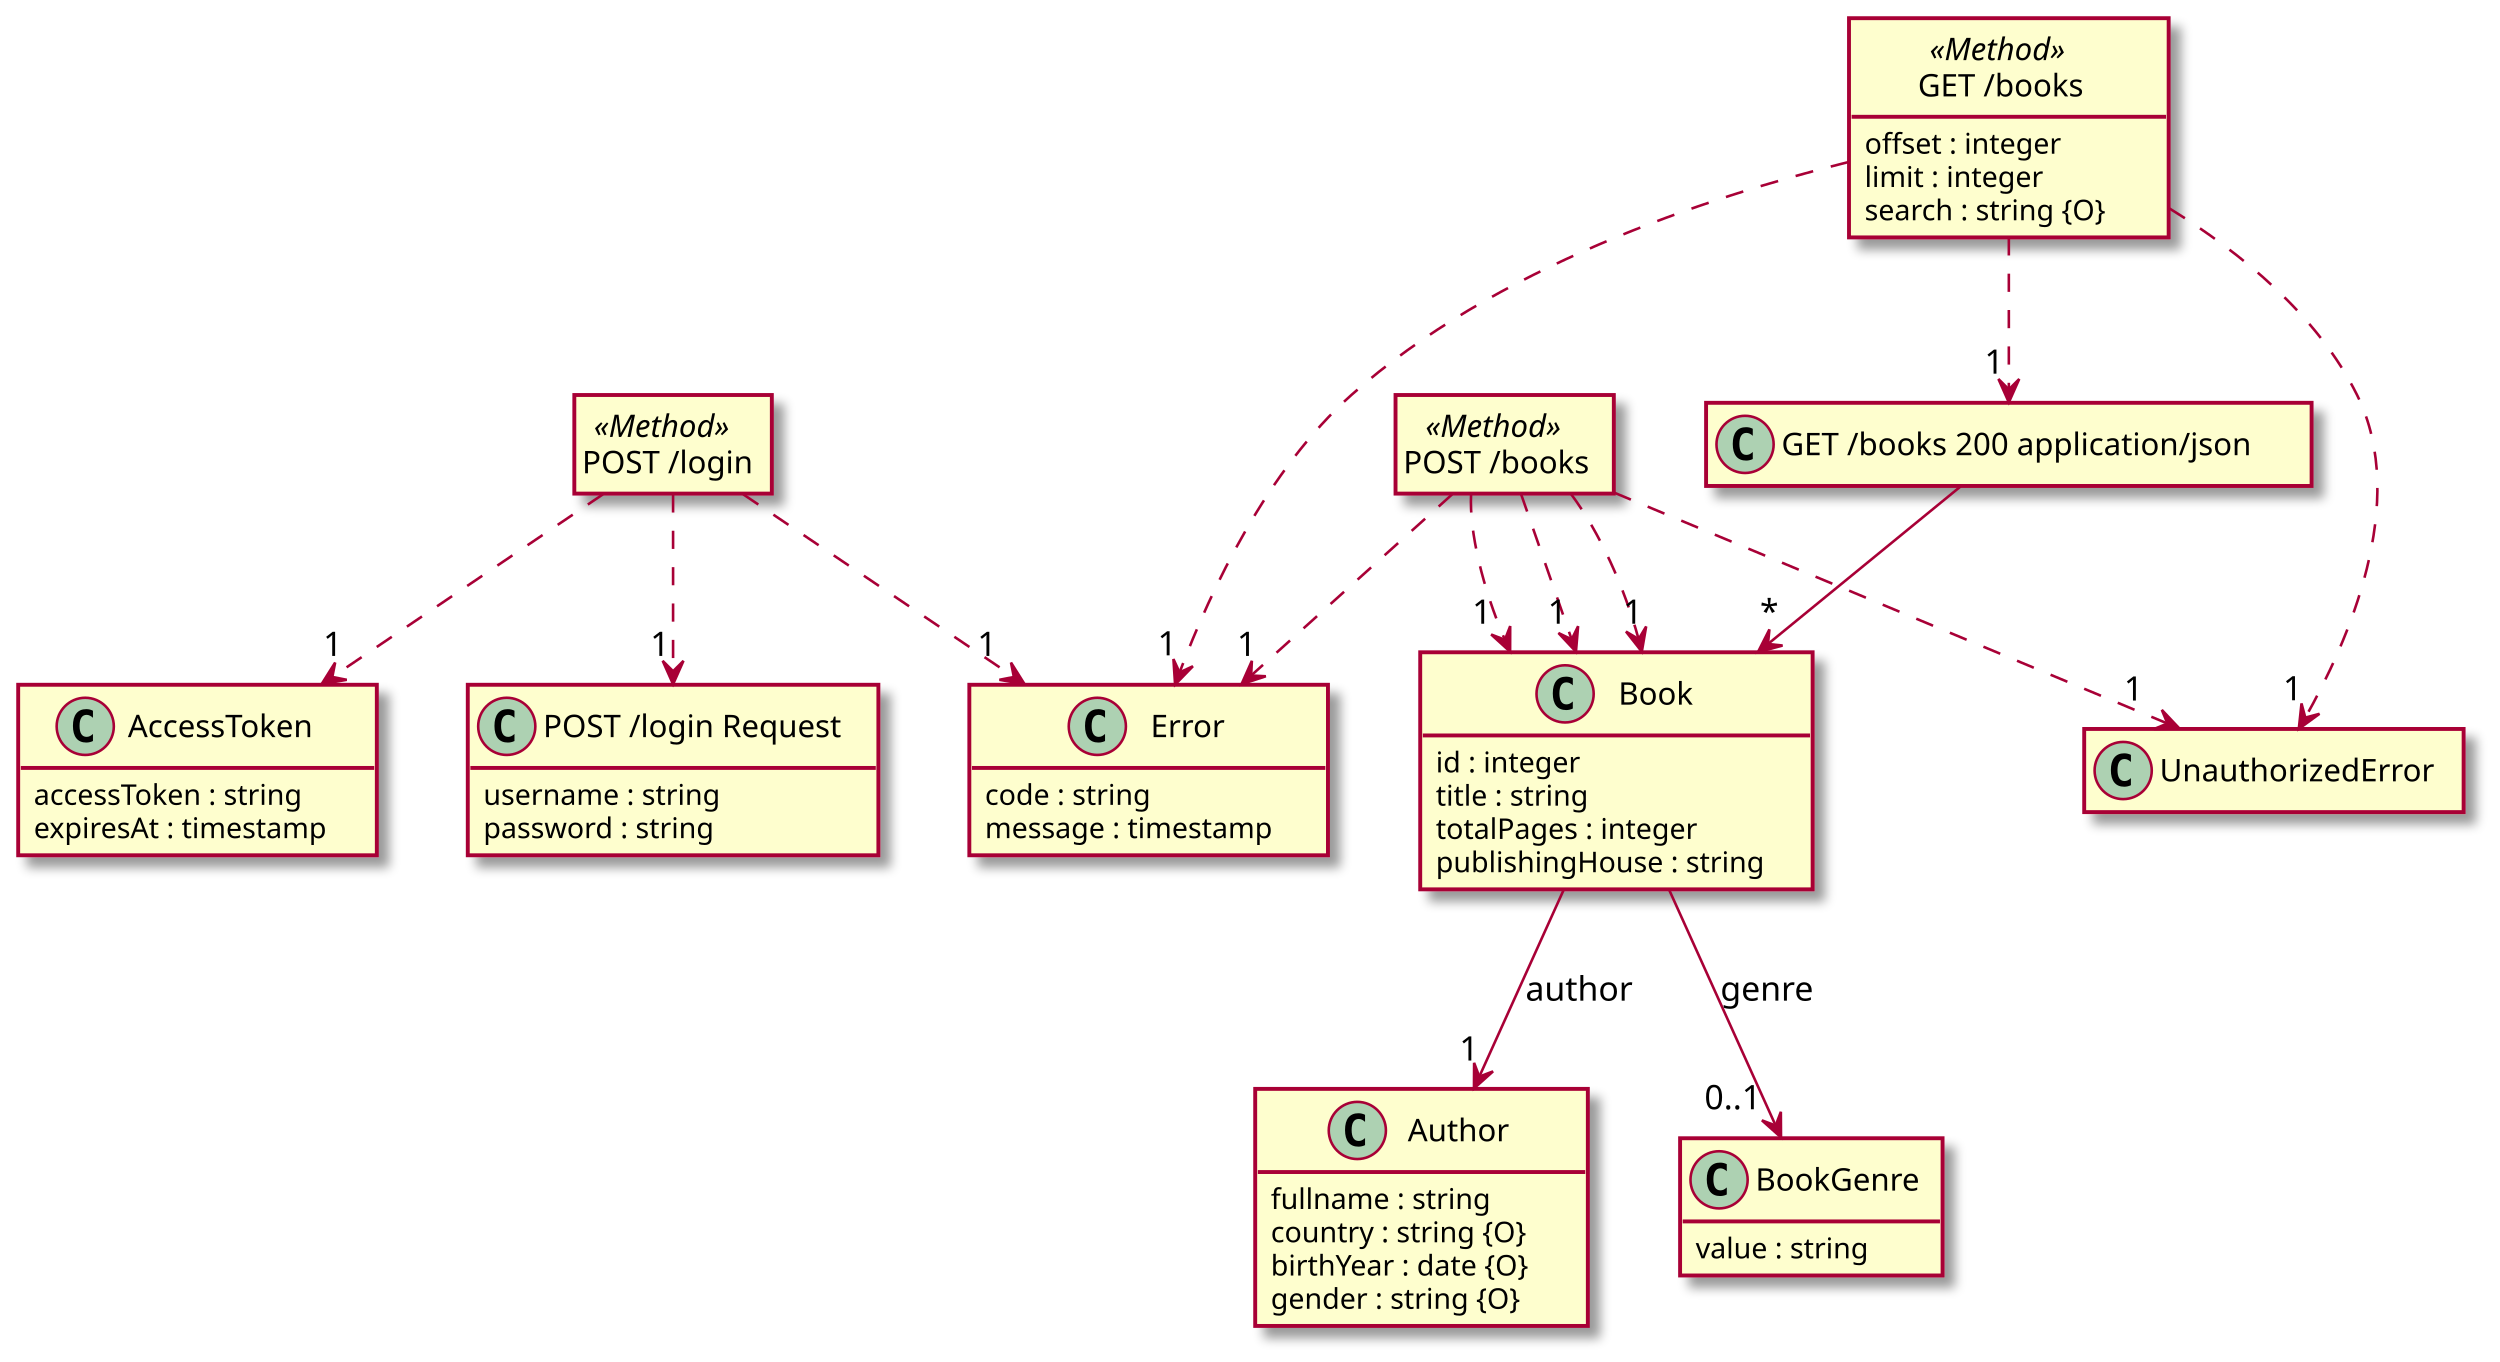
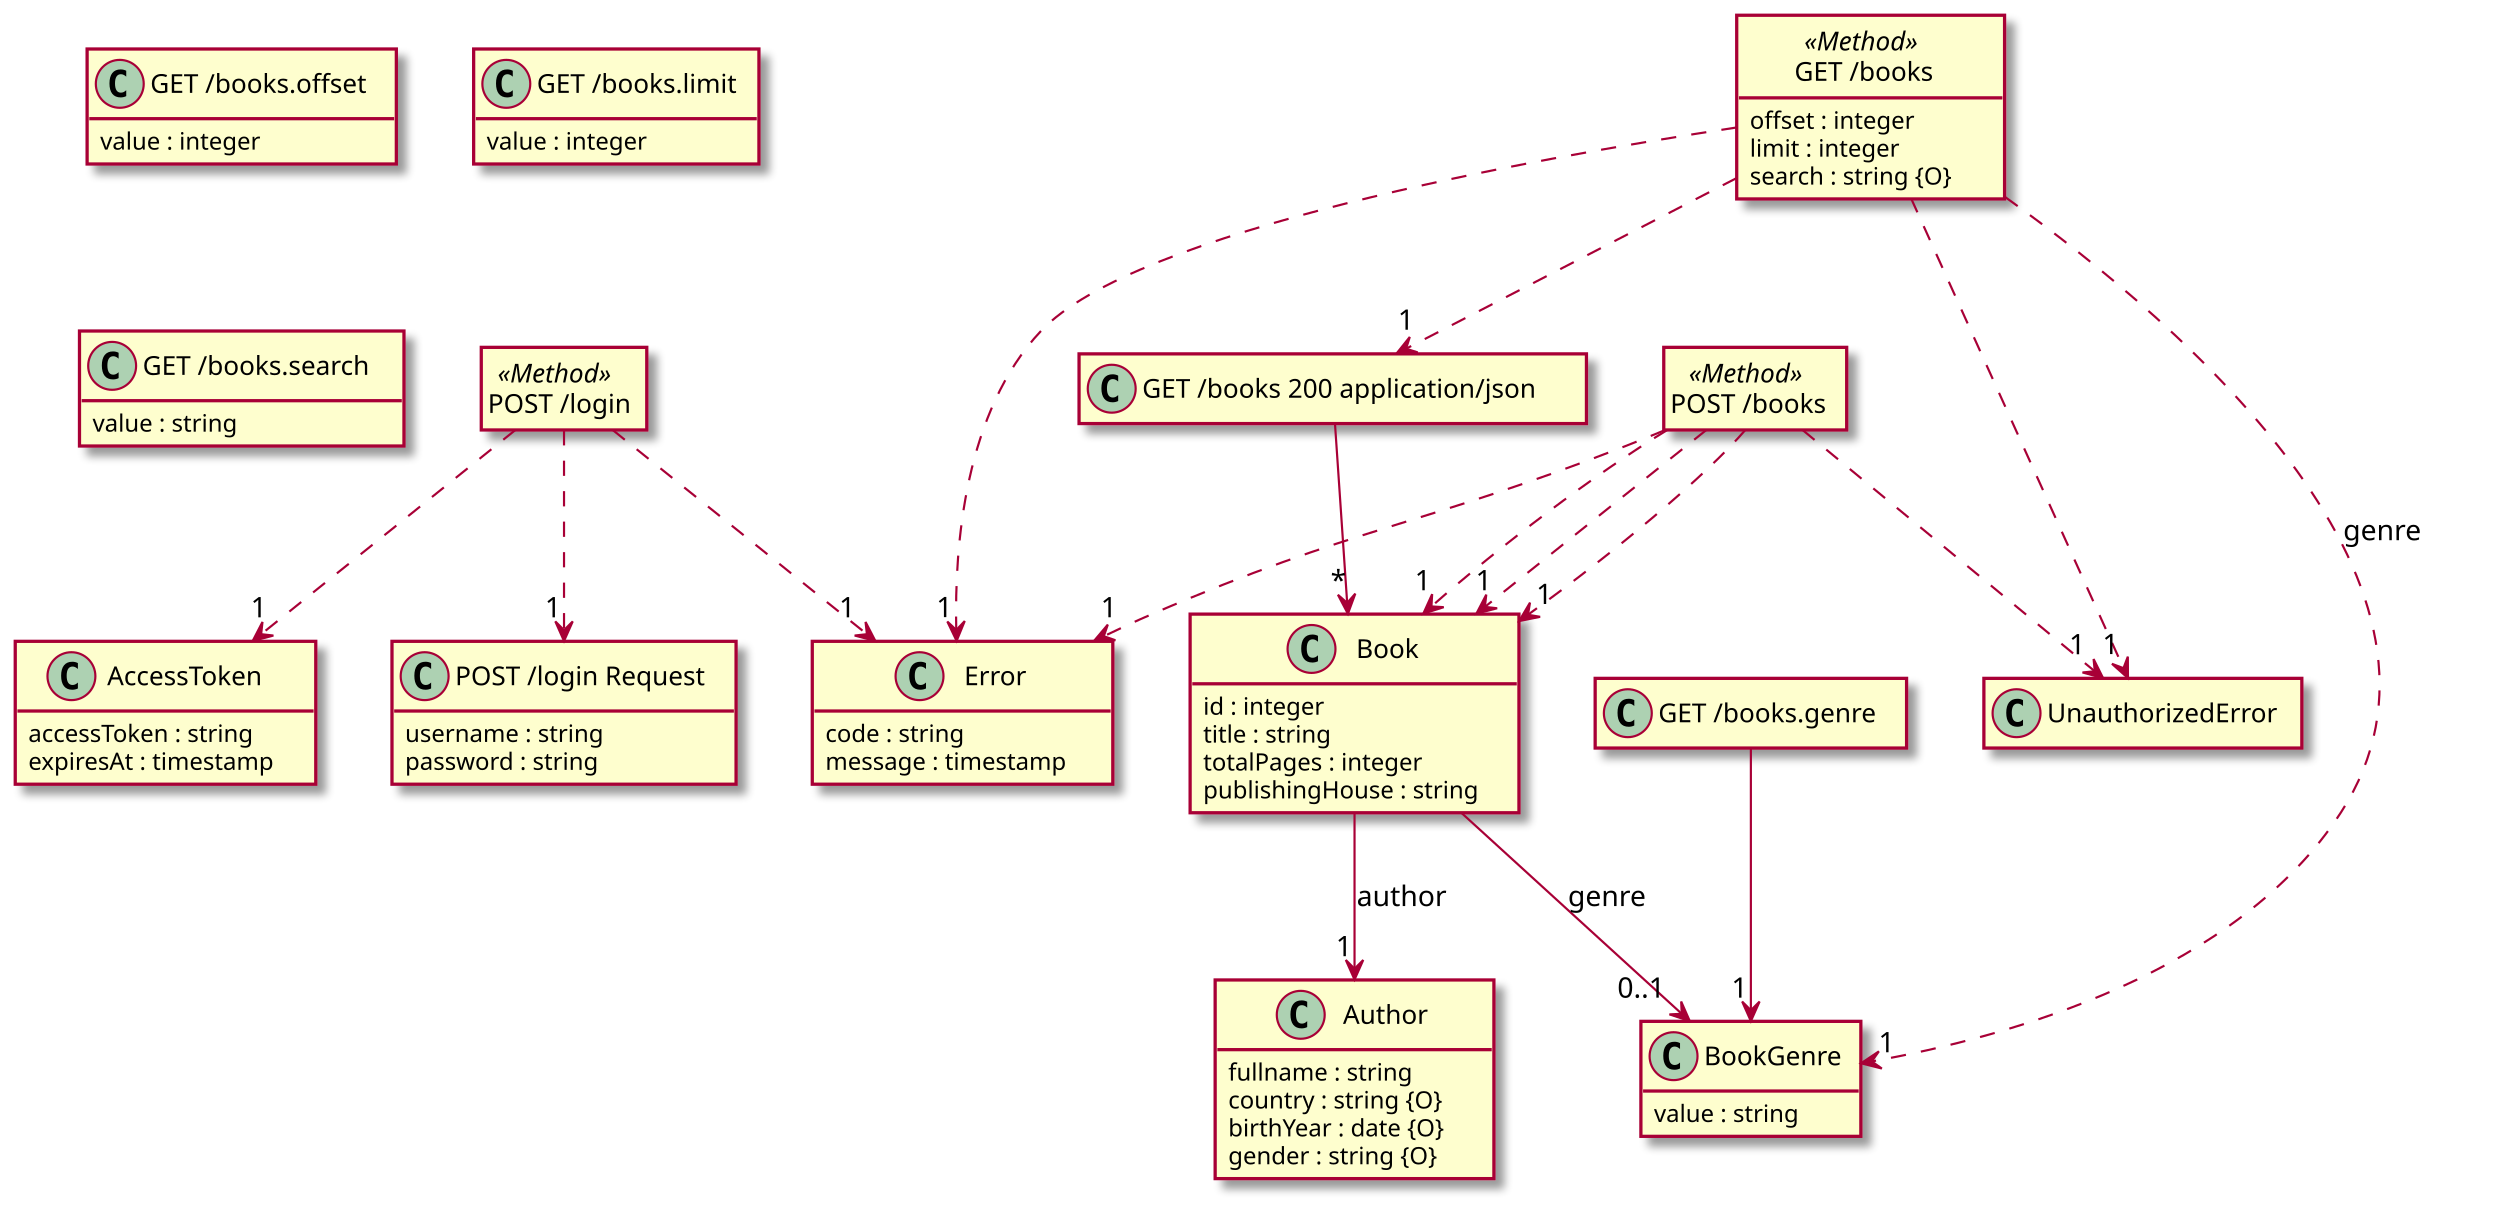
- <svg xmlns="http://www.w3.org/2000/svg" contentScriptType="application/ecmascript" contentStyleType="text/css" height="524px" preserveAspectRatio="none" style="width:962px;height:524px;" version="1.1" viewBox="0 0 962 524" width="962px" zoomAndPan="magnify">
+ <svg xmlns="http://www.w3.org/2000/svg" contentScriptType="application/ecmascript" contentStyleType="text/css" height="555px" preserveAspectRatio="none" style="width:1148px;height:555px;" version="1.1" viewBox="0 0 1148 555" width="1148px" zoomAndPan="magnify">
  <defs>
-     <filter height="300%" id="f1mwqebsys7y8i" width="300%" x="-1" y="-1">
+     <filter height="300%" id="f1wfif6u8nr8bm" width="300%" x="-1" y="-1">
      <feGaussianBlur result="blurOut" stdDeviation="2.0" />
      <feColorMatrix in="blurOut" result="blurOut2" type="matrix" values="0 0 0 0 0 0 0 0 0 0 0 0 0 0 0 0 0 0 .4 0" />
      <feOffset dx="4.0" dy="4.0" in="blurOut2" result="blurOut3" />
      <feBlend in="SourceGraphic" in2="blurOut3" mode="normal" />
    </filter>
  </defs>
  <g>
-     <rect codeLine="6" fill="#FEFECE" filter="url(#f1mwqebsys7y8i)" height="65.609" id="AccessToken" style="stroke:#A80036;stroke-width:1.5;" width="138" x="7" y="263.5" />
-     <ellipse cx="32.8" cy="279.5" fill="#ADD1B2" rx="11" ry="11" style="stroke:#A80036;stroke-width:1.0;" />
-     <path d="M35.769,285.141 Q35.191,285.438 34.55,285.578 Q33.909,285.734 33.206,285.734 Q30.706,285.734 29.378,284.094 Q28.066,282.438 28.066,279.312 Q28.066,276.188 29.378,274.531 Q30.706,272.875 33.206,272.875 Q33.909,272.875 34.55,273.031 Q35.206,273.188 35.769,273.484 L35.769,276.203 Q35.144,275.625 34.55,275.359 Q33.956,275.078 33.331,275.078 Q31.988,275.078 31.3,276.156 Q30.613,277.219 30.613,279.312 Q30.613,281.406 31.3,282.484 Q31.988,283.547 33.331,283.547 Q33.956,283.547 34.55,283.281 Q35.144,283 35.769,282.422 L35.769,285.141 Z " fill="#000000" />
-     <text fill="#000000" font-family="sans-serif" font-size="12" lengthAdjust="spacing" textLength="82" x="49.2" y="283.654">AccessToken</text>
-     <line style="stroke:#A80036;stroke-width:1.5;" x1="8" x2="144" y1="295.5" y2="295.5" />
-     <text fill="#000000" font-family="sans-serif" font-size="11" lengthAdjust="spacing" textLength="119" x="13" y="309.71">accessToken : string</text>
-     <text fill="#000000" font-family="sans-serif" font-size="11" lengthAdjust="spacing" textLength="126" x="13" y="322.515">expiresAt : timestamp</text>
-     <rect codeLine="11" fill="#FEFECE" filter="url(#f1mwqebsys7y8i)" height="65.609" id="Error" style="stroke:#A80036;stroke-width:1.5;" width="138" x="373" y="263.5" />
-     <ellipse cx="422.25" cy="279.5" fill="#ADD1B2" rx="11" ry="11" style="stroke:#A80036;stroke-width:1.0;" />
-     <path d="M425.219,285.141 Q424.641,285.438 424,285.578 Q423.359,285.734 422.656,285.734 Q420.156,285.734 418.828,284.094 Q417.516,282.438 417.516,279.312 Q417.516,276.188 418.828,274.531 Q420.156,272.875 422.656,272.875 Q423.359,272.875 424,273.031 Q424.656,273.188 425.219,273.484 L425.219,276.203 Q424.594,275.625 424,275.359 Q423.406,275.078 422.781,275.078 Q421.438,275.078 420.75,276.156 Q420.062,277.219 420.062,279.312 Q420.062,281.406 420.75,282.484 Q421.438,283.547 422.781,283.547 Q423.406,283.547 424,283.281 Q424.594,283 425.219,282.422 L425.219,285.141 Z " fill="#000000" />
-     <text fill="#000000" font-family="sans-serif" font-size="12" lengthAdjust="spacing" textLength="31" x="442.75" y="283.654">Error</text>
-     <line style="stroke:#A80036;stroke-width:1.5;" x1="374" x2="510" y1="295.5" y2="295.5" />
-     <text fill="#000000" font-family="sans-serif" font-size="11" lengthAdjust="spacing" textLength="72" x="379" y="309.71">code : string</text>
-     <text fill="#000000" font-family="sans-serif" font-size="11" lengthAdjust="spacing" textLength="126" x="379" y="322.515">message : timestamp</text>
-     <rect codeLine="16" fill="#FEFECE" filter="url(#f1mwqebsys7y8i)" height="91.219" id="Author" style="stroke:#A80036;stroke-width:1.5;" width="128" x="483" y="419" />
-     <ellipse cx="522.3" cy="435" fill="#ADD1B2" rx="11" ry="11" style="stroke:#A80036;stroke-width:1.0;" />
-     <path d="M525.269,440.641 Q524.691,440.938 524.05,441.078 Q523.409,441.234 522.706,441.234 Q520.206,441.234 518.878,439.594 Q517.566,437.938 517.566,434.812 Q517.566,431.688 518.878,430.031 Q520.206,428.375 522.706,428.375 Q523.409,428.375 524.05,428.531 Q524.706,428.688 525.269,428.984 L525.269,431.703 Q524.644,431.125 524.05,430.859 Q523.456,430.578 522.831,430.578 Q521.487,430.578 520.8,431.656 Q520.112,432.719 520.112,434.812 Q520.112,436.906 520.8,437.984 Q521.487,439.047 522.831,439.047 Q523.456,439.047 524.05,438.781 Q524.644,438.5 525.269,437.922 L525.269,440.641 Z " fill="#000000" />
-     <text fill="#000000" font-family="sans-serif" font-size="12" lengthAdjust="spacing" textLength="42" x="541.7" y="439.154">Author</text>
-     <line style="stroke:#A80036;stroke-width:1.5;" x1="484" x2="610" y1="451" y2="451" />
-     <text fill="#000000" font-family="sans-serif" font-size="11" lengthAdjust="spacing" textLength="94" x="489" y="465.21">fullname : string</text>
-     <text fill="#000000" font-family="sans-serif" font-size="11" lengthAdjust="spacing" textLength="114" x="489" y="478.015">country : string {O}</text>
-     <text fill="#000000" font-family="sans-serif" font-size="11" lengthAdjust="spacing" textLength="116" x="489" y="490.82">birthYear : date {O}</text>
-     <text fill="#000000" font-family="sans-serif" font-size="11" lengthAdjust="spacing" textLength="112" x="489" y="503.625">gender : string {O}</text>
-     <rect codeLine="23" fill="#FEFECE" filter="url(#f1mwqebsys7y8i)" height="52.805" id="BookGenre" style="stroke:#A80036;stroke-width:1.5;" width="101" x="646.5" y="438" />
-     <ellipse cx="661.5" cy="454" fill="#ADD1B2" rx="11" ry="11" style="stroke:#A80036;stroke-width:1.0;" />
-     <path d="M664.469,459.641 Q663.891,459.938 663.25,460.078 Q662.609,460.234 661.906,460.234 Q659.406,460.234 658.078,458.594 Q656.766,456.938 656.766,453.812 Q656.766,450.688 658.078,449.031 Q659.406,447.375 661.906,447.375 Q662.609,447.375 663.25,447.531 Q663.906,447.688 664.469,447.984 L664.469,450.703 Q663.844,450.125 663.25,449.859 Q662.656,449.578 662.031,449.578 Q660.688,449.578 660,450.656 Q659.312,451.719 659.312,453.812 Q659.312,455.906 660,456.984 Q660.688,458.047 662.031,458.047 Q662.656,458.047 663.25,457.781 Q663.844,457.5 664.469,456.922 L664.469,459.641 Z " fill="#000000" />
-     <text fill="#000000" font-family="sans-serif" font-size="12" lengthAdjust="spacing" textLength="69" x="675.5" y="458.154">BookGenre</text>
-     <line style="stroke:#A80036;stroke-width:1.5;" x1="647.5" x2="746.5" y1="470" y2="470" />
-     <text fill="#000000" font-family="sans-serif" font-size="11" lengthAdjust="spacing" textLength="75" x="652.5" y="484.21">value : string</text>
-     <rect codeLine="27" fill="#FEFECE" filter="url(#f1mwqebsys7y8i)" height="91.219" id="Book" style="stroke:#A80036;stroke-width:1.5;" width="151" x="546.5" y="251" />
-     <ellipse cx="602.25" cy="267" fill="#ADD1B2" rx="11" ry="11" style="stroke:#A80036;stroke-width:1.0;" />
-     <path d="M605.219,272.641 Q604.641,272.938 604,273.078 Q603.359,273.234 602.656,273.234 Q600.156,273.234 598.828,271.594 Q597.516,269.938 597.516,266.812 Q597.516,263.688 598.828,262.031 Q600.156,260.375 602.656,260.375 Q603.359,260.375 604,260.531 Q604.656,260.688 605.219,260.984 L605.219,263.703 Q604.594,263.125 604,262.859 Q603.406,262.578 602.781,262.578 Q601.438,262.578 600.75,263.656 Q600.062,264.719 600.062,266.812 Q600.062,268.906 600.75,269.984 Q601.438,271.047 602.781,271.047 Q603.406,271.047 604,270.781 Q604.594,270.5 605.219,269.922 L605.219,272.641 Z " fill="#000000" />
-     <text fill="#000000" font-family="sans-serif" font-size="12" lengthAdjust="spacing" textLength="31" x="622.75" y="271.154">Book</text>
-     <line style="stroke:#A80036;stroke-width:1.5;" x1="547.5" x2="696.5" y1="283" y2="283" />
-     <text fill="#000000" font-family="sans-serif" font-size="11" lengthAdjust="spacing" textLength="62" x="552.5" y="297.21">id : integer</text>
-     <text fill="#000000" font-family="sans-serif" font-size="11" lengthAdjust="spacing" textLength="66" x="552.5" y="310.015">title : string</text>
-     <text fill="#000000" font-family="sans-serif" font-size="11" lengthAdjust="spacing" textLength="112" x="552.5" y="322.82">totalPages : integer</text>
-     <text fill="#000000" font-family="sans-serif" font-size="11" lengthAdjust="spacing" textLength="139" x="552.5" y="335.625">publishingHouse : string</text>
-     <rect codeLine="34" fill="#FEFECE" filter="url(#f1mwqebsys7y8i)" height="37.938" id="POST /login" style="stroke:#A80036;stroke-width:1.5;" width="76" x="221" y="152" />
-     <text fill="#000000" font-family="sans-serif" font-size="12" font-style="italic" lengthAdjust="spacing" textLength="61" x="228.5" y="168.139">«Method»</text>
-     <text fill="#000000" font-family="sans-serif" font-size="12" lengthAdjust="spacing" textLength="70" x="224" y="182.107">POST /login</text>
-     <rect codeLine="37" fill="#FEFECE" filter="url(#f1mwqebsys7y8i)" height="65.609" id="POST /login Request" style="stroke:#A80036;stroke-width:1.5;" width="158" x="180" y="263.5" />
-     <ellipse cx="195" cy="279.5" fill="#ADD1B2" rx="11" ry="11" style="stroke:#A80036;stroke-width:1.0;" />
-     <path d="M197.969,285.141 Q197.391,285.438 196.75,285.578 Q196.109,285.734 195.406,285.734 Q192.906,285.734 191.578,284.094 Q190.266,282.438 190.266,279.312 Q190.266,276.188 191.578,274.531 Q192.906,272.875 195.406,272.875 Q196.109,272.875 196.75,273.031 Q197.406,273.188 197.969,273.484 L197.969,276.203 Q197.344,275.625 196.75,275.359 Q196.156,275.078 195.531,275.078 Q194.188,275.078 193.5,276.156 Q192.812,277.219 192.812,279.312 Q192.812,281.406 193.5,282.484 Q194.188,283.547 195.531,283.547 Q196.156,283.547 196.75,283.281 Q197.344,283 197.969,282.422 L197.969,285.141 Z " fill="#000000" />
-     <text fill="#000000" font-family="sans-serif" font-size="12" lengthAdjust="spacing" textLength="126" x="209" y="283.654">POST /login Request</text>
-     <line style="stroke:#A80036;stroke-width:1.5;" x1="181" x2="337" y1="295.5" y2="295.5" />
-     <text fill="#000000" font-family="sans-serif" font-size="11" lengthAdjust="spacing" textLength="103" x="186" y="309.71">username : string</text>
-     <text fill="#000000" font-family="sans-serif" font-size="11" lengthAdjust="spacing" textLength="101" x="186" y="322.515">password : string</text>
-     <rect codeLine="42" fill="#FEFECE" filter="url(#f1mwqebsys7y8i)" height="84.352" id="GET /books" style="stroke:#A80036;stroke-width:1.5;" width="123" x="711.5" y="7" />
-     <text fill="#000000" font-family="sans-serif" font-size="12" font-style="italic" lengthAdjust="spacing" textLength="61" x="742.5" y="23.139">«Method»</text>
-     <text fill="#000000" font-family="sans-serif" font-size="12" lengthAdjust="spacing" textLength="70" x="738" y="37.107">GET /books</text>
-     <line style="stroke:#A80036;stroke-width:1.5;" x1="712.5" x2="833.5" y1="44.938" y2="44.938" />
-     <text fill="#000000" font-family="sans-serif" font-size="11" lengthAdjust="spacing" textLength="85" x="717.5" y="59.148">offset : integer</text>
-     <text fill="#000000" font-family="sans-serif" font-size="11" lengthAdjust="spacing" textLength="76" x="717.5" y="71.953">limit : integer</text>
-     <text fill="#000000" font-family="sans-serif" font-size="11" lengthAdjust="spacing" textLength="111" x="717.5" y="84.757">search : string {O}</text>
-     <rect codeLine="48" fill="#FEFECE" filter="url(#f1mwqebsys7y8i)" height="32" id="GET /books 200 application/json" style="stroke:#A80036;stroke-width:1.5;" width="233" x="656.5" y="155" />
-     <ellipse cx="671.5" cy="171" fill="#ADD1B2" rx="11" ry="11" style="stroke:#A80036;stroke-width:1.0;" />
-     <path d="M674.469,176.641 Q673.891,176.938 673.25,177.078 Q672.609,177.234 671.906,177.234 Q669.406,177.234 668.078,175.594 Q666.766,173.938 666.766,170.812 Q666.766,167.688 668.078,166.031 Q669.406,164.375 671.906,164.375 Q672.609,164.375 673.25,164.531 Q673.906,164.688 674.469,164.984 L674.469,167.703 Q673.844,167.125 673.25,166.859 Q672.656,166.578 672.031,166.578 Q670.688,166.578 670,167.656 Q669.312,168.719 669.312,170.812 Q669.312,172.906 670,173.984 Q670.688,175.047 672.031,175.047 Q672.656,175.047 673.25,174.781 Q673.844,174.5 674.469,173.922 L674.469,176.641 Z " fill="#000000" />
-     <text fill="#000000" font-family="sans-serif" font-size="12" lengthAdjust="spacing" textLength="201" x="685.5" y="175.154">GET /books 200 application/json</text>
-     <rect codeLine="51" fill="#FEFECE" filter="url(#f1mwqebsys7y8i)" height="37.938" id="POST /books" style="stroke:#A80036;stroke-width:1.5;" width="84" x="537" y="152" />
-     <text fill="#000000" font-family="sans-serif" font-size="12" font-style="italic" lengthAdjust="spacing" textLength="61" x="548.5" y="168.139">«Method»</text>
-     <text fill="#000000" font-family="sans-serif" font-size="12" lengthAdjust="spacing" textLength="78" x="540" y="182.107">POST /books</text>
-     <rect fill="#FEFECE" filter="url(#f1mwqebsys7y8i)" height="32" id="UnauthorizedError" style="stroke:#A80036;stroke-width:1.5;" width="146" x="802" y="280.5" />
-     <ellipse cx="817" cy="296.5" fill="#ADD1B2" rx="11" ry="11" style="stroke:#A80036;stroke-width:1.0;" />
-     <path d="M819.969,302.141 Q819.391,302.438 818.75,302.578 Q818.109,302.734 817.406,302.734 Q814.906,302.734 813.578,301.094 Q812.266,299.438 812.266,296.312 Q812.266,293.188 813.578,291.531 Q814.906,289.875 817.406,289.875 Q818.109,289.875 818.75,290.031 Q819.406,290.188 819.969,290.484 L819.969,293.203 Q819.344,292.625 818.75,292.359 Q818.156,292.078 817.531,292.078 Q816.188,292.078 815.5,293.156 Q814.812,294.219 814.812,296.312 Q814.812,298.406 815.5,299.484 Q816.188,300.547 817.531,300.547 Q818.156,300.547 818.75,300.281 Q819.344,300 819.969,299.422 L819.969,302.141 Z " fill="#000000" />
-     <text fill="#000000" font-family="sans-serif" font-size="12" lengthAdjust="spacing" textLength="114" x="831" y="300.654">UnauthorizedError</text>
-     <path codeLine="54" d="M642.3,342.42 C655.28,371.17 671.79,407.69 683.25,433.07 " fill="none" id="Book-to-BookGenre" style="stroke:#A80036;stroke-width:1.0;" />
-     <polygon fill="#A80036" points="685.33,437.67,685.273,427.821,683.273,433.113,677.981,431.113,685.33,437.67" style="stroke:#A80036;stroke-width:1.0;" />
-     <text fill="#000000" font-family="sans-serif" font-size="13" lengthAdjust="spacing" textLength="37" x="662" y="385.067">genre</text>
-     <text fill="#000000" font-family="sans-serif" font-size="13" lengthAdjust="spacing" textLength="24" x="655.856" y="426.836">0..1</text>
-     <path codeLine="56" d="M601.7,342.42 C591.7,364.56 579.61,391.32 569.34,414.05 " fill="none" id="Book-to-Author" style="stroke:#A80036;stroke-width:1.0;" />
-     <polygon fill="#A80036" points="567.18,418.83,574.529,412.273,569.237,414.273,567.237,408.981,567.18,418.83" style="stroke:#A80036;stroke-width:1.0;" />
-     <text fill="#000000" font-family="sans-serif" font-size="13" lengthAdjust="spacing" textLength="42" x="587" y="385.067">author</text>
-     <text fill="#000000" font-family="sans-serif" font-size="13" lengthAdjust="spacing" textLength="8" x="561.556" y="408.081">1</text>
-     <path codeLine="58" d="M232,190.22 C204.78,208.59 162.08,237.4 128.23,260.25 " fill="none" id="POST /login-to-AccessToken" style="stroke:#A80036;stroke-width:1.0;stroke-dasharray:7.0,7.0;" />
-     <polygon fill="#A80036" points="123.73,263.29,133.431,261.587,127.879,260.5,128.967,254.949,123.73,263.29" style="stroke:#A80036;stroke-width:1.0;" />
-     <text fill="#000000" font-family="sans-serif" font-size="13" lengthAdjust="spacing" textLength="8" x="124.339" y="252.394">1</text>
-     <path codeLine="60" d="M286,190.22 C313.22,208.59 355.92,237.4 389.77,260.25 " fill="none" id="POST /login-to-Error" style="stroke:#A80036;stroke-width:1.0;stroke-dasharray:7.0,7.0;" />
-     <polygon fill="#A80036" points="394.27,263.29,389.033,254.949,390.121,260.5,384.569,261.587,394.27,263.29" style="stroke:#A80036;stroke-width:1.0;" />
-     <text fill="#000000" font-family="sans-serif" font-size="13" lengthAdjust="spacing" textLength="8" x="376.086" y="252.394">1</text>
-     <path codeLine="62" d="M259,190.22 C259,208.06 259,235.77 259,258.28 " fill="none" id="POST /login-to-POST /login Request" style="stroke:#A80036;stroke-width:1.0;stroke-dasharray:7.0,7.0;" />
-     <polygon fill="#A80036" points="259,263.29,263,254.29,259,258.29,255,254.29,259,263.29" style="stroke:#A80036;stroke-width:1.0;" />
-     <text fill="#000000" font-family="sans-serif" font-size="13" lengthAdjust="spacing" textLength="8" x="250.213" y="252.394">1</text>
-     <path codeLine="64" d="M754.48,187.14 C736.1,202.18 706.92,226.04 680.63,247.55 " fill="none" id="GET /books 200 application/json-to-Book" style="stroke:#A80036;stroke-width:1.0;" />
-     <polygon fill="#A80036" points="676.43,250.98,685.933,248.392,680.305,247.82,680.877,242.192,676.43,250.98" style="stroke:#A80036;stroke-width:1.0;" />
-     <text fill="#000000" font-family="sans-serif" font-size="13" lengthAdjust="spacing" textLength="7" x="677.229" y="239.922">*</text>
-     <path codeLine="66" d="M773,91.3 C773,111.03 773,133.77 773,149.71 " fill="none" id="GET /books-to-GET /books 200 application/json" style="stroke:#A80036;stroke-width:1.0;stroke-dasharray:7.0,7.0;" />
-     <polygon fill="#A80036" points="773,154.84,777,145.84,773,149.84,769,145.84,773,154.84" style="stroke:#A80036;stroke-width:1.0;" />
-     <text fill="#000000" font-family="sans-serif" font-size="13" lengthAdjust="spacing" textLength="8" x="763.625" y="143.797">1</text>
-     <path codeLine="68" d="M834.83,80.23 C862.27,97.21 891.75,121.22 907,152 C927.44,193.25 903.2,247.6 887.09,276.12 " fill="none" id="GET /books-to-UnauthorizedError" style="stroke:#A80036;stroke-width:1.0;stroke-dasharray:7.0,7.0;" />
-     <polygon fill="#A80036" points="884.58,280.47,892.545,274.677,887.081,276.14,885.617,270.676,884.58,280.47" style="stroke:#A80036;stroke-width:1.0;" />
-     <text fill="#000000" font-family="sans-serif" font-size="13" lengthAdjust="spacing" textLength="8" x="878.498" y="269.471">1</text>
-     <path codeLine="70" d="M711.25,62.36 C655.72,76.15 574.71,103.23 520,152 C487.65,180.84 466.13,226.38 454.03,258.41 " fill="none" id="GET /books-to-Error" style="stroke:#A80036;stroke-width:1.0;stroke-dasharray:7.0,7.0;" />
-     <polygon fill="#A80036" points="452.17,263.43,459.038,256.371,453.901,258.739,451.532,253.602,452.17,263.43" style="stroke:#A80036;stroke-width:1.0;" />
-     <text fill="#000000" font-family="sans-serif" font-size="13" lengthAdjust="spacing" textLength="8" x="445.443" y="252.183">1</text>
-     <path codeLine="72" d="M566.07,190.22 C565.34,204.88 570.59,226.2 578.91,245.83 " fill="none" id="POST /books-to-Book" style="stroke:#A80036;stroke-width:1.0;stroke-dasharray:7.0,7.0;" />
-     <polygon fill="#A80036" points="581.09,250.77,581.121,240.921,579.074,246.195,573.801,244.147,581.09,250.77" style="stroke:#A80036;stroke-width:1.0;" />
-     <text fill="#000000" font-family="sans-serif" font-size="13" lengthAdjust="spacing" textLength="8" x="566.494" y="240.012">1</text>
-     <path codeLine="74" d="M585.34,190.22 C590.45,204.88 597.87,226.2 604.7,245.83 " fill="none" id="POST /books-to-Book-1" style="stroke:#A80036;stroke-width:1.0;stroke-dasharray:7.0,7.0;" />
-     <polygon fill="#A80036" points="606.43,250.77,607.255,240.956,604.789,246.047,599.698,243.581,606.43,250.77" style="stroke:#A80036;stroke-width:1.0;" />
-     <text fill="#000000" font-family="sans-serif" font-size="13" lengthAdjust="spacing" textLength="8" x="595.556" y="240.012">1</text>
-     <path codeLine="80" d="M604.62,190.22 C615.56,204.88 625.15,226.2 630.5,245.83 " fill="none" id="POST /books-to-Book-2" style="stroke:#A80036;stroke-width:1.0;stroke-dasharray:7.0,7.0;" />
-     <polygon fill="#A80036" points="631.77,250.77,633.441,241.064,630.544,245.923,625.685,243.026,631.77,250.77" style="stroke:#A80036;stroke-width:1.0;" />
-     <text fill="#000000" font-family="sans-serif" font-size="13" lengthAdjust="spacing" textLength="8" x="624.617" y="240.012">1</text>
-     <path codeLine="76" d="M558.79,190.22 C538.58,208.44 506.97,236.93 481.73,259.69 " fill="none" id="POST /books-to-Error" style="stroke:#A80036;stroke-width:1.0;stroke-dasharray:7.0,7.0;" />
-     <polygon fill="#A80036" points="477.73,263.29,487.089,260.223,481.439,259.937,481.725,254.288,477.73,263.29" style="stroke:#A80036;stroke-width:1.0;" />
-     <text fill="#000000" font-family="sans-serif" font-size="13" lengthAdjust="spacing" textLength="8" x="475.977" y="252.394">1</text>
-     <path codeLine="78" d="M621.1,189.56 C677.76,213.21 777.92,255 834.01,278.4 " fill="none" id="POST /books-to-UnauthorizedError" style="stroke:#A80036;stroke-width:1.0;stroke-dasharray:7.0,7.0;" />
-     <polygon fill="#A80036" points="838.64,280.33,831.879,273.169,834.027,278.402,828.794,280.55,838.64,280.33" style="stroke:#A80036;stroke-width:1.0;" />
-     <text fill="#000000" font-family="sans-serif" font-size="13" lengthAdjust="spacing" textLength="8" x="817.271" y="269.578">1</text>
+     <rect codeLine="6" fill="#FEFECE" filter="url(#f1wfif6u8nr8bm)" height="65.609" id="AccessToken" style="stroke:#A80036;stroke-width:1.5;" width="138" x="7" y="294.5" />
+     <ellipse cx="32.8" cy="310.5" fill="#ADD1B2" rx="11" ry="11" style="stroke:#A80036;stroke-width:1.0;" />
+     <path d="M35.769,316.141 Q35.191,316.438 34.55,316.578 Q33.909,316.734 33.206,316.734 Q30.706,316.734 29.378,315.094 Q28.066,313.438 28.066,310.312 Q28.066,307.188 29.378,305.531 Q30.706,303.875 33.206,303.875 Q33.909,303.875 34.55,304.031 Q35.206,304.188 35.769,304.484 L35.769,307.203 Q35.144,306.625 34.55,306.359 Q33.956,306.078 33.331,306.078 Q31.988,306.078 31.3,307.156 Q30.613,308.219 30.613,310.312 Q30.613,312.406 31.3,313.484 Q31.988,314.547 33.331,314.547 Q33.956,314.547 34.55,314.281 Q35.144,314 35.769,313.422 L35.769,316.141 Z " fill="#000000" />
+     <text fill="#000000" font-family="sans-serif" font-size="12" lengthAdjust="spacing" textLength="82" x="49.2" y="314.654">AccessToken</text>
+     <line style="stroke:#A80036;stroke-width:1.5;" x1="8" x2="144" y1="326.5" y2="326.5" />
+     <text fill="#000000" font-family="sans-serif" font-size="11" lengthAdjust="spacing" textLength="119" x="13" y="340.71">accessToken : string</text>
+     <text fill="#000000" font-family="sans-serif" font-size="11" lengthAdjust="spacing" textLength="126" x="13" y="353.515">expiresAt : timestamp</text>
+     <rect codeLine="11" fill="#FEFECE" filter="url(#f1wfif6u8nr8bm)" height="65.609" id="Error" style="stroke:#A80036;stroke-width:1.5;" width="138" x="373" y="294.5" />
+     <ellipse cx="422.25" cy="310.5" fill="#ADD1B2" rx="11" ry="11" style="stroke:#A80036;stroke-width:1.0;" />
+     <path d="M425.219,316.141 Q424.641,316.438 424,316.578 Q423.359,316.734 422.656,316.734 Q420.156,316.734 418.828,315.094 Q417.516,313.438 417.516,310.312 Q417.516,307.188 418.828,305.531 Q420.156,303.875 422.656,303.875 Q423.359,303.875 424,304.031 Q424.656,304.188 425.219,304.484 L425.219,307.203 Q424.594,306.625 424,306.359 Q423.406,306.078 422.781,306.078 Q421.438,306.078 420.75,307.156 Q420.062,308.219 420.062,310.312 Q420.062,312.406 420.75,313.484 Q421.438,314.547 422.781,314.547 Q423.406,314.547 424,314.281 Q424.594,314 425.219,313.422 L425.219,316.141 Z " fill="#000000" />
+     <text fill="#000000" font-family="sans-serif" font-size="12" lengthAdjust="spacing" textLength="31" x="442.75" y="314.654">Error</text>
+     <line style="stroke:#A80036;stroke-width:1.5;" x1="374" x2="510" y1="326.5" y2="326.5" />
+     <text fill="#000000" font-family="sans-serif" font-size="11" lengthAdjust="spacing" textLength="72" x="379" y="340.71">code : string</text>
+     <text fill="#000000" font-family="sans-serif" font-size="11" lengthAdjust="spacing" textLength="126" x="379" y="353.515">message : timestamp</text>
+     <rect codeLine="16" fill="#FEFECE" filter="url(#f1wfif6u8nr8bm)" height="91.219" id="Author" style="stroke:#A80036;stroke-width:1.5;" width="128" x="558" y="450" />
+     <ellipse cx="597.3" cy="466" fill="#ADD1B2" rx="11" ry="11" style="stroke:#A80036;stroke-width:1.0;" />
+     <path d="M600.269,471.641 Q599.691,471.938 599.05,472.078 Q598.409,472.234 597.706,472.234 Q595.206,472.234 593.878,470.594 Q592.566,468.938 592.566,465.812 Q592.566,462.688 593.878,461.031 Q595.206,459.375 597.706,459.375 Q598.409,459.375 599.05,459.531 Q599.706,459.688 600.269,459.984 L600.269,462.703 Q599.644,462.125 599.05,461.859 Q598.456,461.578 597.831,461.578 Q596.487,461.578 595.8,462.656 Q595.112,463.719 595.112,465.812 Q595.112,467.906 595.8,468.984 Q596.487,470.047 597.831,470.047 Q598.456,470.047 599.05,469.781 Q599.644,469.5 600.269,468.922 L600.269,471.641 Z " fill="#000000" />
+     <text fill="#000000" font-family="sans-serif" font-size="12" lengthAdjust="spacing" textLength="42" x="616.7" y="470.154">Author</text>
+     <line style="stroke:#A80036;stroke-width:1.5;" x1="559" x2="685" y1="482" y2="482" />
+     <text fill="#000000" font-family="sans-serif" font-size="11" lengthAdjust="spacing" textLength="94" x="564" y="496.21">fullname : string</text>
+     <text fill="#000000" font-family="sans-serif" font-size="11" lengthAdjust="spacing" textLength="114" x="564" y="509.015">country : string {O}</text>
+     <text fill="#000000" font-family="sans-serif" font-size="11" lengthAdjust="spacing" textLength="116" x="564" y="521.82">birthYear : date {O}</text>
+     <text fill="#000000" font-family="sans-serif" font-size="11" lengthAdjust="spacing" textLength="112" x="564" y="534.625">gender : string {O}</text>
+     <rect codeLine="23" fill="#FEFECE" filter="url(#f1wfif6u8nr8bm)" height="52.805" id="BookGenre" style="stroke:#A80036;stroke-width:1.5;" width="101" x="753.5" y="469" />
+     <ellipse cx="768.5" cy="485" fill="#ADD1B2" rx="11" ry="11" style="stroke:#A80036;stroke-width:1.0;" />
+     <path d="M771.469,490.641 Q770.891,490.938 770.25,491.078 Q769.609,491.234 768.906,491.234 Q766.406,491.234 765.078,489.594 Q763.766,487.938 763.766,484.812 Q763.766,481.688 765.078,480.031 Q766.406,478.375 768.906,478.375 Q769.609,478.375 770.25,478.531 Q770.906,478.688 771.469,478.984 L771.469,481.703 Q770.844,481.125 770.25,480.859 Q769.656,480.578 769.031,480.578 Q767.688,480.578 767,481.656 Q766.312,482.719 766.312,484.812 Q766.312,486.906 767,487.984 Q767.688,489.047 769.031,489.047 Q769.656,489.047 770.25,488.781 Q770.844,488.5 771.469,487.922 L771.469,490.641 Z " fill="#000000" />
+     <text fill="#000000" font-family="sans-serif" font-size="12" lengthAdjust="spacing" textLength="69" x="782.5" y="489.154">BookGenre</text>
+     <line style="stroke:#A80036;stroke-width:1.5;" x1="754.5" x2="853.5" y1="501" y2="501" />
+     <text fill="#000000" font-family="sans-serif" font-size="11" lengthAdjust="spacing" textLength="75" x="759.5" y="515.21">value : string</text>
+     <rect codeLine="27" fill="#FEFECE" filter="url(#f1wfif6u8nr8bm)" height="91.219" id="Book" style="stroke:#A80036;stroke-width:1.5;" width="151" x="546.5" y="282" />
+     <ellipse cx="602.25" cy="298" fill="#ADD1B2" rx="11" ry="11" style="stroke:#A80036;stroke-width:1.0;" />
+     <path d="M605.219,303.641 Q604.641,303.938 604,304.078 Q603.359,304.234 602.656,304.234 Q600.156,304.234 598.828,302.594 Q597.516,300.938 597.516,297.812 Q597.516,294.688 598.828,293.031 Q600.156,291.375 602.656,291.375 Q603.359,291.375 604,291.531 Q604.656,291.688 605.219,291.984 L605.219,294.703 Q604.594,294.125 604,293.859 Q603.406,293.578 602.781,293.578 Q601.438,293.578 600.75,294.656 Q600.062,295.719 600.062,297.812 Q600.062,299.906 600.75,300.984 Q601.438,302.047 602.781,302.047 Q603.406,302.047 604,301.781 Q604.594,301.5 605.219,300.922 L605.219,303.641 Z " fill="#000000" />
+     <text fill="#000000" font-family="sans-serif" font-size="12" lengthAdjust="spacing" textLength="31" x="622.75" y="302.154">Book</text>
+     <line style="stroke:#A80036;stroke-width:1.5;" x1="547.5" x2="696.5" y1="314" y2="314" />
+     <text fill="#000000" font-family="sans-serif" font-size="11" lengthAdjust="spacing" textLength="62" x="552.5" y="328.21">id : integer</text>
+     <text fill="#000000" font-family="sans-serif" font-size="11" lengthAdjust="spacing" textLength="66" x="552.5" y="341.015">title : string</text>
+     <text fill="#000000" font-family="sans-serif" font-size="11" lengthAdjust="spacing" textLength="112" x="552.5" y="353.82">totalPages : integer</text>
+     <text fill="#000000" font-family="sans-serif" font-size="11" lengthAdjust="spacing" textLength="139" x="552.5" y="366.625">publishingHouse : string</text>
+     <rect codeLine="34" fill="#FEFECE" filter="url(#f1wfif6u8nr8bm)" height="37.938" id="POST /login" style="stroke:#A80036;stroke-width:1.5;" width="76" x="221" y="159.5" />
+     <text fill="#000000" font-family="sans-serif" font-size="12" font-style="italic" lengthAdjust="spacing" textLength="61" x="228.5" y="175.639">«Method»</text>
+     <text fill="#000000" font-family="sans-serif" font-size="12" lengthAdjust="spacing" textLength="70" x="224" y="189.607">POST /login</text>
+     <rect codeLine="37" fill="#FEFECE" filter="url(#f1wfif6u8nr8bm)" height="65.609" id="POST /login Request" style="stroke:#A80036;stroke-width:1.5;" width="158" x="180" y="294.5" />
+     <ellipse cx="195" cy="310.5" fill="#ADD1B2" rx="11" ry="11" style="stroke:#A80036;stroke-width:1.0;" />
+     <path d="M197.969,316.141 Q197.391,316.438 196.75,316.578 Q196.109,316.734 195.406,316.734 Q192.906,316.734 191.578,315.094 Q190.266,313.438 190.266,310.312 Q190.266,307.188 191.578,305.531 Q192.906,303.875 195.406,303.875 Q196.109,303.875 196.75,304.031 Q197.406,304.188 197.969,304.484 L197.969,307.203 Q197.344,306.625 196.75,306.359 Q196.156,306.078 195.531,306.078 Q194.188,306.078 193.5,307.156 Q192.812,308.219 192.812,310.312 Q192.812,312.406 193.5,313.484 Q194.188,314.547 195.531,314.547 Q196.156,314.547 196.75,314.281 Q197.344,314 197.969,313.422 L197.969,316.141 Z " fill="#000000" />
+     <text fill="#000000" font-family="sans-serif" font-size="12" lengthAdjust="spacing" textLength="126" x="209" y="314.654">POST /login Request</text>
+     <line style="stroke:#A80036;stroke-width:1.5;" x1="181" x2="337" y1="326.5" y2="326.5" />
+     <text fill="#000000" font-family="sans-serif" font-size="11" lengthAdjust="spacing" textLength="103" x="186" y="340.71">username : string</text>
+     <text fill="#000000" font-family="sans-serif" font-size="11" lengthAdjust="spacing" textLength="101" x="186" y="353.515">password : string</text>
+     <rect codeLine="42" fill="#FEFECE" filter="url(#f1wfif6u8nr8bm)" height="84.352" id="GET /books" style="stroke:#A80036;stroke-width:1.5;" width="123" x="797.5" y="7" />
+     <text fill="#000000" font-family="sans-serif" font-size="12" font-style="italic" lengthAdjust="spacing" textLength="61" x="828.5" y="23.139">«Method»</text>
+     <text fill="#000000" font-family="sans-serif" font-size="12" lengthAdjust="spacing" textLength="70" x="824" y="37.107">GET /books</text>
+     <line style="stroke:#A80036;stroke-width:1.5;" x1="798.5" x2="919.5" y1="44.938" y2="44.938" />
+     <text fill="#000000" font-family="sans-serif" font-size="11" lengthAdjust="spacing" textLength="85" x="803.5" y="59.148">offset : integer</text>
+     <text fill="#000000" font-family="sans-serif" font-size="11" lengthAdjust="spacing" textLength="76" x="803.5" y="71.953">limit : integer</text>
+     <text fill="#000000" font-family="sans-serif" font-size="11" lengthAdjust="spacing" textLength="111" x="803.5" y="84.757">search : string {O}</text>
+     <rect codeLine="48" fill="#FEFECE" filter="url(#f1wfif6u8nr8bm)" height="52.805" id="GET /books.offset" style="stroke:#A80036;stroke-width:1.5;" width="142" x="40" y="22.5" />
+     <ellipse cx="55" cy="38.5" fill="#ADD1B2" rx="11" ry="11" style="stroke:#A80036;stroke-width:1.0;" />
+     <path d="M57.969,44.141 Q57.391,44.438 56.75,44.578 Q56.109,44.734 55.406,44.734 Q52.906,44.734 51.578,43.094 Q50.266,41.438 50.266,38.312 Q50.266,35.188 51.578,33.531 Q52.906,31.875 55.406,31.875 Q56.109,31.875 56.75,32.031 Q57.406,32.188 57.969,32.484 L57.969,35.203 Q57.344,34.625 56.75,34.359 Q56.156,34.078 55.531,34.078 Q54.188,34.078 53.5,35.156 Q52.812,36.219 52.812,38.312 Q52.812,40.406 53.5,41.484 Q54.188,42.547 55.531,42.547 Q56.156,42.547 56.75,42.281 Q57.344,42 57.969,41.422 L57.969,44.141 Z " fill="#000000" />
+     <text fill="#000000" font-family="sans-serif" font-size="12" lengthAdjust="spacing" textLength="110" x="69" y="42.654">GET /books.offset</text>
+     <line style="stroke:#A80036;stroke-width:1.5;" x1="41" x2="181" y1="54.5" y2="54.5" />
+     <text fill="#000000" font-family="sans-serif" font-size="11" lengthAdjust="spacing" textLength="82" x="46" y="68.71">value : integer</text>
+     <rect codeLine="52" fill="#FEFECE" filter="url(#f1wfif6u8nr8bm)" height="52.805" id="GET /books.limit" style="stroke:#A80036;stroke-width:1.5;" width="131" x="217.5" y="22.5" />
+     <ellipse cx="232.5" cy="38.5" fill="#ADD1B2" rx="11" ry="11" style="stroke:#A80036;stroke-width:1.0;" />
+     <path d="M235.469,44.141 Q234.891,44.438 234.25,44.578 Q233.609,44.734 232.906,44.734 Q230.406,44.734 229.078,43.094 Q227.766,41.438 227.766,38.312 Q227.766,35.188 229.078,33.531 Q230.406,31.875 232.906,31.875 Q233.609,31.875 234.25,32.031 Q234.906,32.188 235.469,32.484 L235.469,35.203 Q234.844,34.625 234.25,34.359 Q233.656,34.078 233.031,34.078 Q231.688,34.078 231,35.156 Q230.312,36.219 230.312,38.312 Q230.312,40.406 231,41.484 Q231.688,42.547 233.031,42.547 Q233.656,42.547 234.25,42.281 Q234.844,42 235.469,41.422 L235.469,44.141 Z " fill="#000000" />
+     <text fill="#000000" font-family="sans-serif" font-size="12" lengthAdjust="spacing" textLength="99" x="246.5" y="42.654">GET /books.limit</text>
+     <line style="stroke:#A80036;stroke-width:1.5;" x1="218.5" x2="347.5" y1="54.5" y2="54.5" />
+     <text fill="#000000" font-family="sans-serif" font-size="11" lengthAdjust="spacing" textLength="82" x="223.5" y="68.71">value : integer</text>
+     <rect codeLine="56" fill="#FEFECE" filter="url(#f1wfif6u8nr8bm)" height="32" id="GET /books.genre" style="stroke:#A80036;stroke-width:1.5;" width="143" x="732.5" y="311.5" />
+     <ellipse cx="747.5" cy="327.5" fill="#ADD1B2" rx="11" ry="11" style="stroke:#A80036;stroke-width:1.0;" />
+     <path d="M750.469,333.141 Q749.891,333.438 749.25,333.578 Q748.609,333.734 747.906,333.734 Q745.406,333.734 744.078,332.094 Q742.766,330.438 742.766,327.312 Q742.766,324.188 744.078,322.531 Q745.406,320.875 747.906,320.875 Q748.609,320.875 749.25,321.031 Q749.906,321.188 750.469,321.484 L750.469,324.203 Q749.844,323.625 749.25,323.359 Q748.656,323.078 748.031,323.078 Q746.688,323.078 746,324.156 Q745.312,325.219 745.312,327.312 Q745.312,329.406 746,330.484 Q746.688,331.547 748.031,331.547 Q748.656,331.547 749.25,331.281 Q749.844,331 750.469,330.422 L750.469,333.141 Z " fill="#000000" />
+     <text fill="#000000" font-family="sans-serif" font-size="12" lengthAdjust="spacing" textLength="111" x="761.5" y="331.654">GET /books.genre</text>
+     <rect codeLine="59" fill="#FEFECE" filter="url(#f1wfif6u8nr8bm)" height="52.805" id="GET /books.search" style="stroke:#A80036;stroke-width:1.5;" width="149" x="36.5" y="152" />
+     <ellipse cx="51.5" cy="168" fill="#ADD1B2" rx="11" ry="11" style="stroke:#A80036;stroke-width:1.0;" />
+     <path d="M54.469,173.641 Q53.891,173.938 53.25,174.078 Q52.609,174.234 51.906,174.234 Q49.406,174.234 48.078,172.594 Q46.766,170.938 46.766,167.812 Q46.766,164.688 48.078,163.031 Q49.406,161.375 51.906,161.375 Q52.609,161.375 53.25,161.531 Q53.906,161.688 54.469,161.984 L54.469,164.703 Q53.844,164.125 53.25,163.859 Q52.656,163.578 52.031,163.578 Q50.688,163.578 50,164.656 Q49.312,165.719 49.312,167.812 Q49.312,169.906 50,170.984 Q50.688,172.047 52.031,172.047 Q52.656,172.047 53.25,171.781 Q53.844,171.5 54.469,170.922 L54.469,173.641 Z " fill="#000000" />
+     <text fill="#000000" font-family="sans-serif" font-size="12" lengthAdjust="spacing" textLength="117" x="65.5" y="172.154">GET /books.search</text>
+     <line style="stroke:#A80036;stroke-width:1.5;" x1="37.5" x2="184.5" y1="184" y2="184" />
+     <text fill="#000000" font-family="sans-serif" font-size="11" lengthAdjust="spacing" textLength="75" x="42.5" y="198.21">value : string</text>
+     <rect codeLine="63" fill="#FEFECE" filter="url(#f1wfif6u8nr8bm)" height="32" id="GET /books 200 application/json" style="stroke:#A80036;stroke-width:1.5;" width="233" x="495.5" y="162.5" />
+     <ellipse cx="510.5" cy="178.5" fill="#ADD1B2" rx="11" ry="11" style="stroke:#A80036;stroke-width:1.0;" />
+     <path d="M513.469,184.141 Q512.891,184.438 512.25,184.578 Q511.609,184.734 510.906,184.734 Q508.406,184.734 507.078,183.094 Q505.766,181.438 505.766,178.312 Q505.766,175.188 507.078,173.531 Q508.406,171.875 510.906,171.875 Q511.609,171.875 512.25,172.031 Q512.906,172.188 513.469,172.484 L513.469,175.203 Q512.844,174.625 512.25,174.359 Q511.656,174.078 511.031,174.078 Q509.688,174.078 509,175.156 Q508.312,176.219 508.312,178.312 Q508.312,180.406 509,181.484 Q509.688,182.547 511.031,182.547 Q511.656,182.547 512.25,182.281 Q512.844,182 513.469,181.422 L513.469,184.141 Z " fill="#000000" />
+     <text fill="#000000" font-family="sans-serif" font-size="12" lengthAdjust="spacing" textLength="201" x="524.5" y="182.654">GET /books 200 application/json</text>
+     <rect codeLine="66" fill="#FEFECE" filter="url(#f1wfif6u8nr8bm)" height="37.938" id="POST /books" style="stroke:#A80036;stroke-width:1.5;" width="84" x="764" y="159.5" />
+     <text fill="#000000" font-family="sans-serif" font-size="12" font-style="italic" lengthAdjust="spacing" textLength="61" x="775.5" y="175.639">«Method»</text>
+     <text fill="#000000" font-family="sans-serif" font-size="12" lengthAdjust="spacing" textLength="78" x="767" y="189.607">POST /books</text>
+     <rect fill="#FEFECE" filter="url(#f1wfif6u8nr8bm)" height="32" id="UnauthorizedError" style="stroke:#A80036;stroke-width:1.5;" width="146" x="911" y="311.5" />
+     <ellipse cx="926" cy="327.5" fill="#ADD1B2" rx="11" ry="11" style="stroke:#A80036;stroke-width:1.0;" />
+     <path d="M928.969,333.141 Q928.391,333.438 927.75,333.578 Q927.109,333.734 926.406,333.734 Q923.906,333.734 922.578,332.094 Q921.266,330.438 921.266,327.312 Q921.266,324.188 922.578,322.531 Q923.906,320.875 926.406,320.875 Q927.109,320.875 927.75,321.031 Q928.406,321.188 928.969,321.484 L928.969,324.203 Q928.344,323.625 927.75,323.359 Q927.156,323.078 926.531,323.078 Q925.188,323.078 924.5,324.156 Q923.812,325.219 923.812,327.312 Q923.812,329.406 924.5,330.484 Q925.188,331.547 926.531,331.547 Q927.156,331.547 927.75,331.281 Q928.344,331 928.969,330.422 L928.969,333.141 Z " fill="#000000" />
+     <text fill="#000000" font-family="sans-serif" font-size="12" lengthAdjust="spacing" textLength="114" x="940" y="331.654">UnauthorizedError</text>
+     <path codeLine="69" d="M671.25,373.42 C703.26,402.62 744.07,439.83 771.93,465.25 " fill="none" id="Book-to-BookGenre" style="stroke:#A80036;stroke-width:1.0;" />
+     <polygon fill="#A80036" points="775.95,468.91,771.992,459.892,772.254,465.542,766.603,465.805,775.95,468.91" style="stroke:#A80036;stroke-width:1.0;" />
+     <text fill="#000000" font-family="sans-serif" font-size="13" lengthAdjust="spacing" textLength="37" x="720" y="416.067">genre</text>
+     <text fill="#000000" font-family="sans-serif" font-size="13" lengthAdjust="spacing" textLength="24" x="742.688" y="458.132">0..1</text>
+     <path codeLine="71" d="M622,373.42 C622,395.47 622,422.1 622,444.76 " fill="none" id="Book-to-Author" style="stroke:#A80036;stroke-width:1.0;" />
+     <polygon fill="#A80036" points="622,449.83,626,440.83,622,444.83,618,440.83,622,449.83" style="stroke:#A80036;stroke-width:1.0;" />
+     <text fill="#000000" font-family="sans-serif" font-size="13" lengthAdjust="spacing" textLength="42" x="623" y="416.067">author</text>
+     <text fill="#000000" font-family="sans-serif" font-size="13" lengthAdjust="spacing" textLength="8" x="613.413" y="439.081">1</text>
+     <path codeLine="73" d="M236.56,197.53 C207.65,220.75 156.73,261.65 119.98,291.17 " fill="none" id="POST /login-to-AccessToken" style="stroke:#A80036;stroke-width:1.0;stroke-dasharray:7.0,7.0;" />
+     <polygon fill="#A80036" points="116.02,294.35,125.543,291.839,119.92,291.221,120.537,285.598,116.02,294.35" style="stroke:#A80036;stroke-width:1.0;" />
+     <text fill="#000000" font-family="sans-serif" font-size="13" lengthAdjust="spacing" textLength="8" x="115.111" y="283.466">1</text>
+     <path codeLine="75" d="M281.44,197.53 C310.35,220.75 361.27,261.65 398.02,291.17 " fill="none" id="POST /login-to-Error" style="stroke:#A80036;stroke-width:1.0;stroke-dasharray:7.0,7.0;" />
+     <polygon fill="#A80036" points="401.98,294.35,397.463,285.598,398.08,291.221,392.457,291.839,401.98,294.35" style="stroke:#A80036;stroke-width:1.0;" />
+     <text fill="#000000" font-family="sans-serif" font-size="13" lengthAdjust="spacing" textLength="8" x="385.314" y="283.466">1</text>
+     <path codeLine="77" d="M259,197.53 C259,220.19 259,259.67 259,289 " fill="none" id="POST /login-to-POST /login Request" style="stroke:#A80036;stroke-width:1.0;stroke-dasharray:7.0,7.0;" />
+     <polygon fill="#A80036" points="259,294.35,263,285.35,259,289.35,255,285.35,259,294.35" style="stroke:#A80036;stroke-width:1.0;" />
+     <text fill="#000000" font-family="sans-serif" font-size="13" lengthAdjust="spacing" textLength="8" x="250.213" y="283.466">1</text>
+     <path codeLine="79" d="M804,343.52 C804,370.6 804,428.1 804,463.8 " fill="none" id="GET /books.genre-to-BookGenre" style="stroke:#A80036;stroke-width:1.0;" />
+     <polygon fill="#A80036" points="804,468.91,808,459.91,804,463.91,800,459.91,804,468.91" style="stroke:#A80036;stroke-width:1.0;" />
+     <text fill="#000000" font-family="sans-serif" font-size="13" lengthAdjust="spacing" textLength="8" x="795.075" y="458.132">1</text>
+     <path codeLine="81" d="M920.84,90.54 C1005.91,151.48 1141.37,270.51 1075,373 C1027.47,446.39 923.99,475.87 859.55,487.4 " fill="none" id="GET /books-to-BookGenre" style="stroke:#A80036;stroke-width:1.0;stroke-dasharray:7.0,7.0;" />
+     <polygon fill="#A80036" points="854.59,488.27,864.142,490.669,859.516,487.413,862.771,482.787,854.59,488.27" style="stroke:#A80036;stroke-width:1.0;" />
+     <text fill="#000000" font-family="sans-serif" font-size="13" lengthAdjust="spacing" textLength="37" x="1076" y="248.067">genre</text>
+     <text fill="#000000" font-family="sans-serif" font-size="13" lengthAdjust="spacing" textLength="8" x="862.608" y="483.197">1</text>
+     <path codeLine="83" d="M613.03,194.68 C614.34,213.88 616.65,247.89 618.6,276.56 " fill="none" id="GET /books 200 application/json-to-Book" style="stroke:#A80036;stroke-width:1.0;" />
+     <polygon fill="#A80036" points="618.96,281.84,622.36,272.596,618.631,276.851,614.377,273.123,618.96,281.84" style="stroke:#A80036;stroke-width:1.0;" />
+     <text fill="#000000" font-family="sans-serif" font-size="13" lengthAdjust="spacing" textLength="7" x="610.999" y="271.093">*</text>
+     <path codeLine="85" d="M797.31,81.84 C749.39,106.58 684.74,139.95 645.84,160.03 " fill="none" id="GET /books-to-GET /books 200 application/json" style="stroke:#A80036;stroke-width:1.0;stroke-dasharray:7.0,7.0;" />
+     <polygon fill="#A80036" points="641.22,162.42,651.051,161.835,645.66,160.121,647.374,154.73,641.22,162.42" style="stroke:#A80036;stroke-width:1.0;" />
+     <text fill="#000000" font-family="sans-serif" font-size="13" lengthAdjust="spacing" textLength="8" x="641.889" y="151.404">1</text>
+     <path codeLine="87" d="M877.58,91.1 C904.88,151.48 954.78,261.86 975.07,306.74 " fill="none" id="GET /books-to-UnauthorizedError" style="stroke:#A80036;stroke-width:1.0;stroke-dasharray:7.0,7.0;" />
+     <polygon fill="#A80036" points="977.16,311.38,977.103,301.531,975.103,306.823,969.811,304.823,977.16,311.38" style="stroke:#A80036;stroke-width:1.0;" />
+     <text fill="#000000" font-family="sans-serif" font-size="13" lengthAdjust="spacing" textLength="8" x="965.434" y="300.35">1</text>
+     <path codeLine="89" d="M797.37,58.55 C701.08,73.18 521.47,105.93 478,152 C443.26,188.82 438.22,249.88 439.11,289.13 " fill="none" id="GET /books-to-Error" style="stroke:#A80036;stroke-width:1.0;stroke-dasharray:7.0,7.0;" />
+     <polygon fill="#A80036" points="439.27,294.29,443.011,285.179,439.127,289.292,435.015,285.408,439.27,294.29" style="stroke:#A80036;stroke-width:1.0;" />
+     <text fill="#000000" font-family="sans-serif" font-size="13" lengthAdjust="spacing" textLength="8" x="429.945" y="283.394">1</text>
+     <path codeLine="91" d="M765.49,197.53 C732.56,217.56 688.73,250.75 657.35,278.45 " fill="none" id="POST /books-to-Book" style="stroke:#A80036;stroke-width:1.0;stroke-dasharray:7.0,7.0;" />
+     <polygon fill="#A80036" points="653.58,281.8,662.964,278.81,657.317,278.478,657.649,272.831,653.58,281.8" style="stroke:#A80036;stroke-width:1.0;" />
+     <text fill="#000000" font-family="sans-serif" font-size="13" lengthAdjust="spacing" textLength="8" x="649.631" y="271.047">1</text>
+     <path codeLine="93" d="M783.44,197.53 C758.36,217.56 716.81,250.75 682.15,278.45 " fill="none" id="POST /books-to-Book-1" style="stroke:#A80036;stroke-width:1.0;stroke-dasharray:7.0,7.0;" />
+     <polygon fill="#A80036" points="677.96,281.8,687.489,279.31,681.867,278.68,682.497,273.058,677.96,281.8" style="stroke:#A80036;stroke-width:1.0;" />
+     <text fill="#000000" font-family="sans-serif" font-size="13" lengthAdjust="spacing" textLength="8" x="677.592" y="271.047">1</text>
+     <path codeLine="99" d="M801.38,197.53 C783.38,218.46 741.34,253.75 701.87,282.12 " fill="none" id="POST /books-to-Book-2" style="stroke:#A80036;stroke-width:1.0;stroke-dasharray:7.0,7.0;" />
+     <polygon fill="#A80036" points="697.57,285.2,707.221,283.237,701.643,282.299,702.58,276.721,697.57,285.2" style="stroke:#A80036;stroke-width:1.0;" />
+     <text fill="#000000" font-family="sans-serif" font-size="13" lengthAdjust="spacing" textLength="8" x="705.403" y="277.361">1</text>
+     <path codeLine="95" d="M764.5,197.53 C758.32,200.1 752.01,202.66 746,205 C650.64,242.14 622.98,241.5 529,282 C521.77,285.11 514.31,288.56 506.94,292.12 " fill="none" id="POST /books-to-Error" style="stroke:#A80036;stroke-width:1.0;stroke-dasharray:7.0,7.0;" />
+     <polygon fill="#A80036" points="502.36,294.34,512.203,294.006,506.858,292.156,508.708,286.81,502.36,294.34" style="stroke:#A80036;stroke-width:1.0;" />
+     <text fill="#000000" font-family="sans-serif" font-size="13" lengthAdjust="spacing" textLength="8" x="505.456" y="283.454">1</text>
+     <path codeLine="97" d="M827.83,197.53 C861.9,225.67 927.39,279.75 961.74,308.11 " fill="none" id="POST /books-to-UnauthorizedError" style="stroke:#A80036;stroke-width:1.0;stroke-dasharray:7.0,7.0;" />
+     <polygon fill="#A80036" points="965.77,311.44,961.378,302.625,961.915,308.256,956.284,308.793,965.77,311.44" style="stroke:#A80036;stroke-width:1.0;" />
+     <text fill="#000000" font-family="sans-serif" font-size="13" lengthAdjust="spacing" textLength="8" x="950.128" y="300.431">1</text>
  </g>
</svg>
